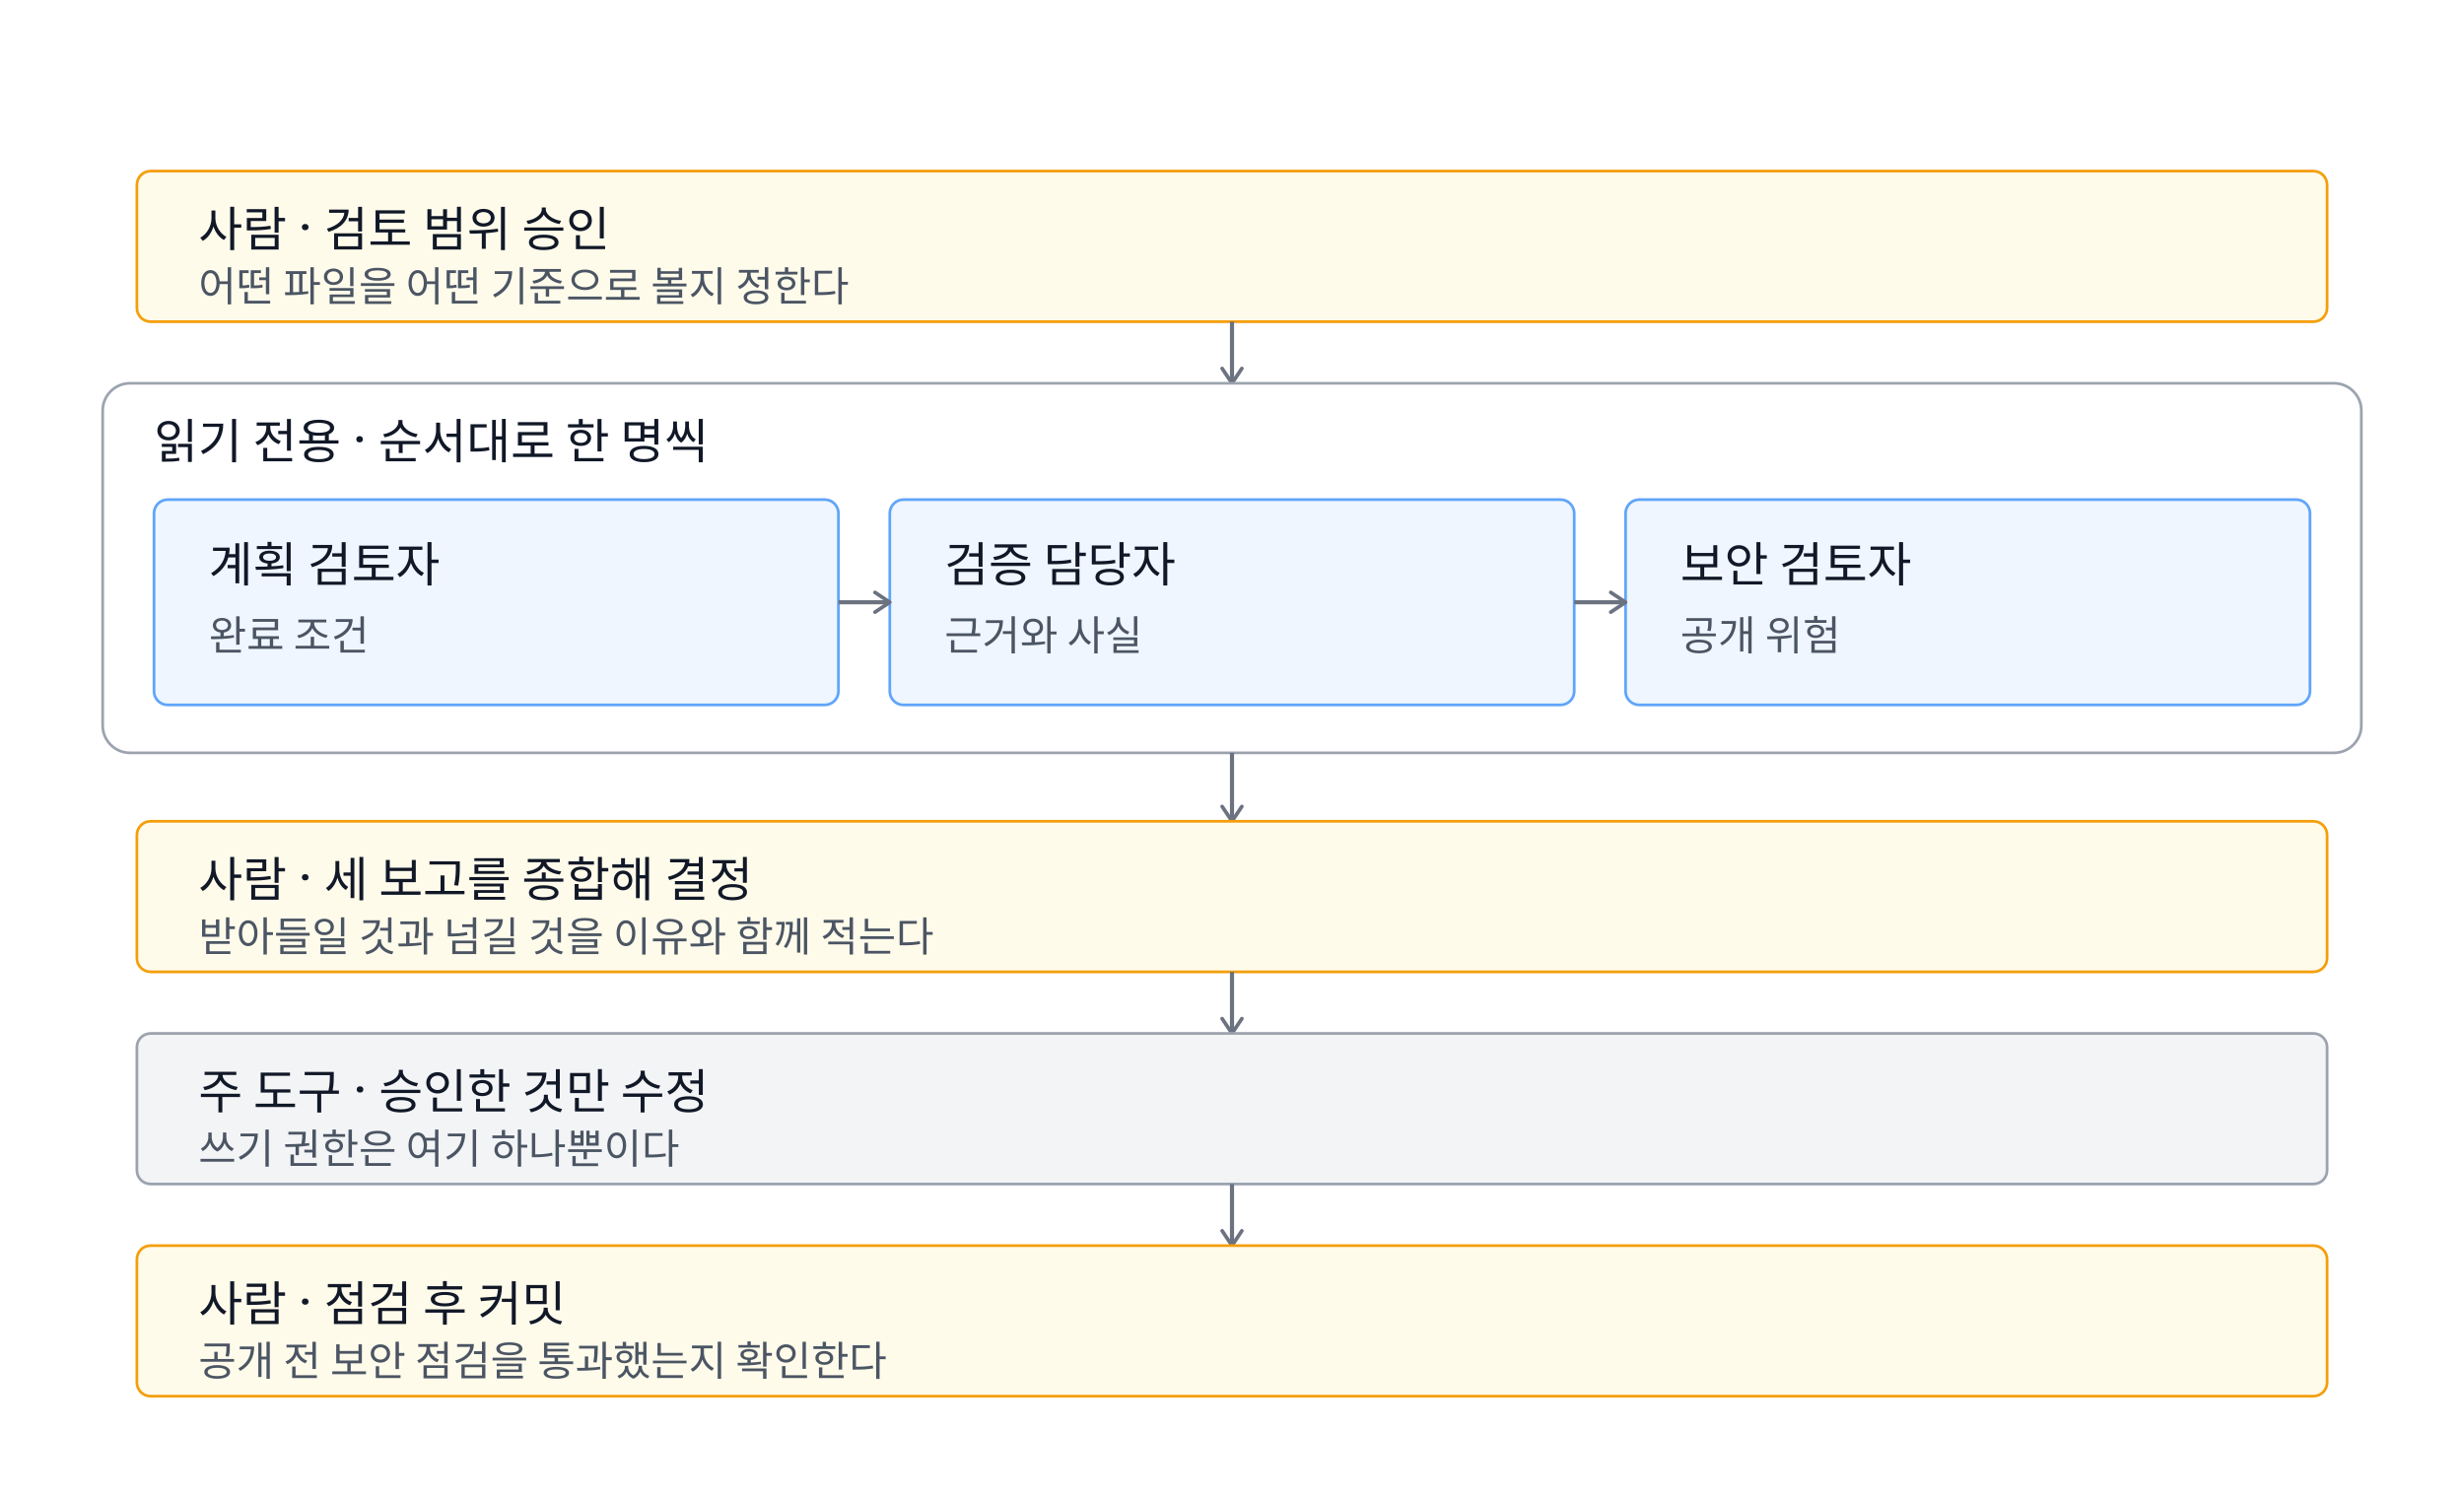
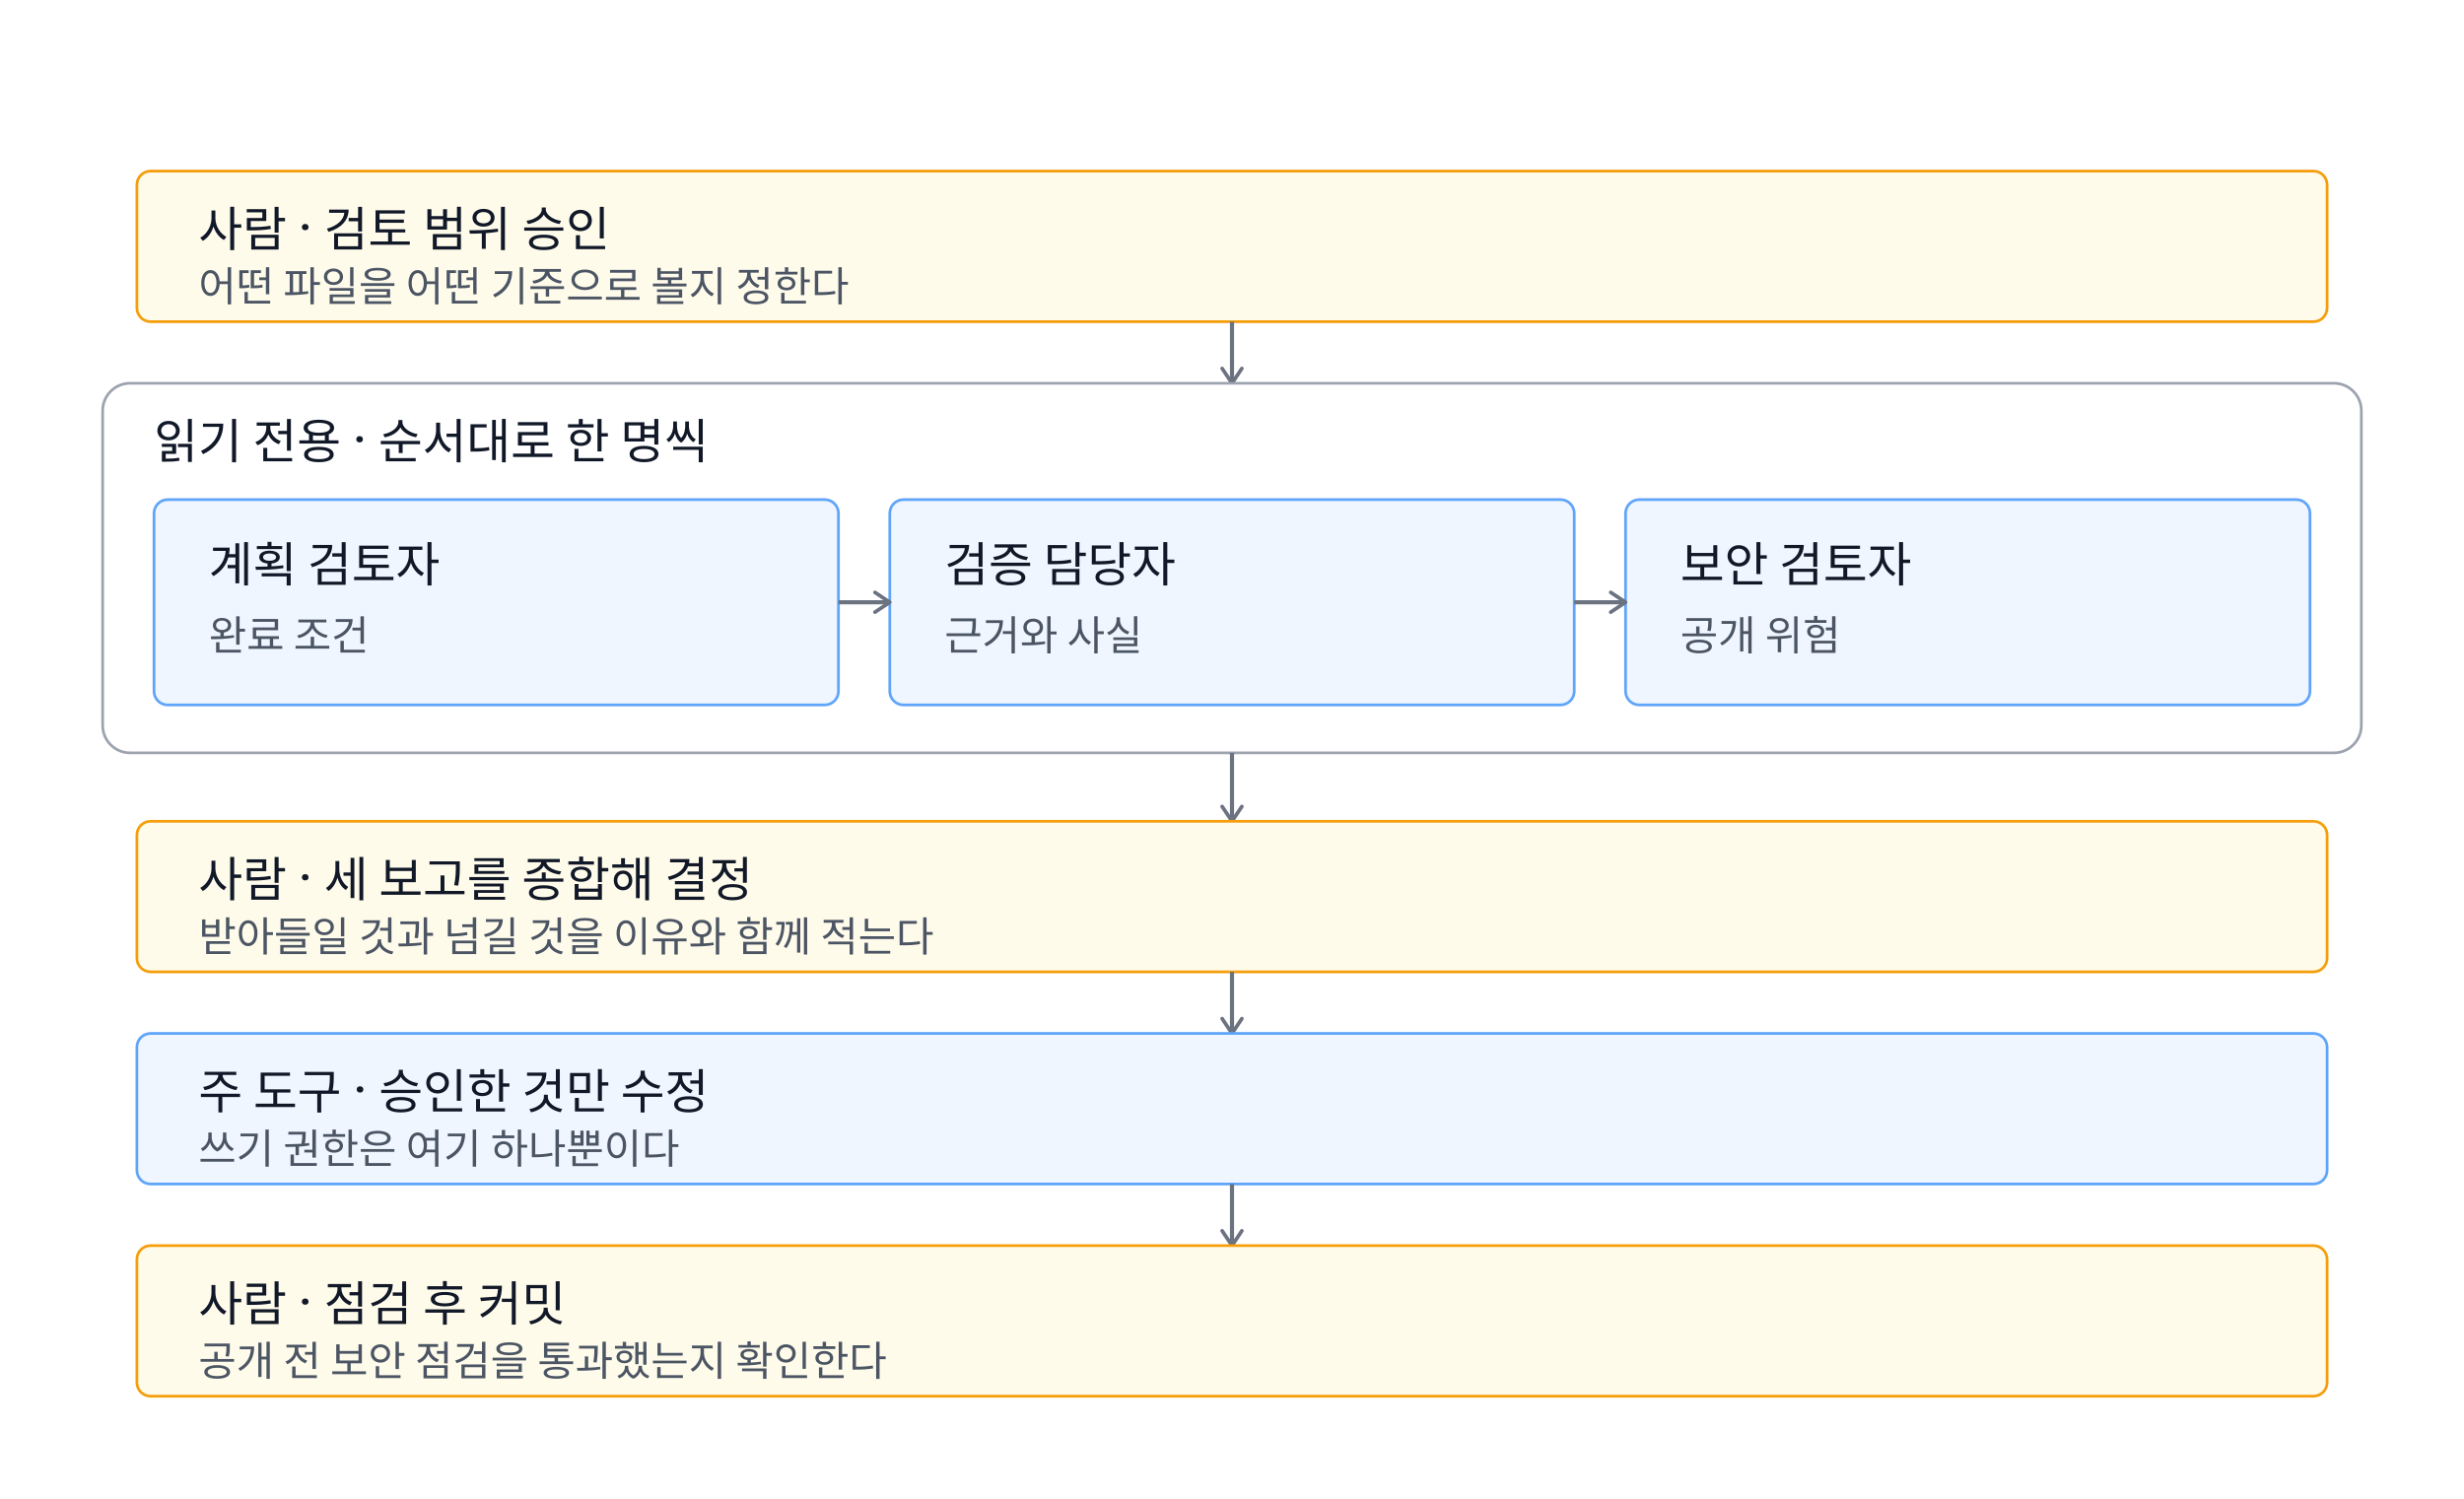
<svg xmlns="http://www.w3.org/2000/svg" width="720" height="438" viewBox="0 0 720 438" role="img">
  <style>text{font-family:system-ui,-apple-system,"Segoe UI",Roboto,"Malgun Gothic","Apple SD Gothic Neo",sans-serif}.t{font-size:14px;fill:#1f2937}.ts{font-size:12px;fill:#4b5563}.th{font-size:14px;font-weight:500;fill:#111827}.bx{fill:#ffffff;stroke:#9ca3af;stroke-width:.8}.blue{fill:#eff6ff;stroke:#60a5fa;stroke-width:.8}.gray{fill:#f3f4f6;stroke:#9ca3af;stroke-width:.8}.amber{fill:#fffbeb;stroke:#f59e0b;stroke-width:.8}.ln{stroke:#6b7280;stroke-width:1.2;fill:none}</style>
  <defs>
    <marker id="a" viewBox="0 0 10 10" refX="8" refY="5" markerWidth="6" markerHeight="6" orient="auto-start-reverse">
      <path d="M2 1L8 5L2 9" fill="none" stroke="context-stroke" stroke-width="1.5" stroke-linecap="round" stroke-linejoin="round" />
    </marker>
  </defs>
  <rect width="720" height="438" fill="#ffffff" />
  <rect class="amber" x="40" y="50" width="640" height="44" rx="4" />
  <text class="th" x="58" y="72">사람 · 검토 범위 승인</text>
  <text class="ts" x="58" y="88">어떤 파일을 어떤 기준으로 볼지 정한다</text>
  <line class="ln" x1="360" y1="94" x2="360" y2="112" marker-end="url(#a)" />
  <rect class="bx" x="30" y="112" width="660" height="108" rx="8" />
  <text class="th" x="45" y="134">읽기 전용 · 순서대로 한 명씩</text>
  <rect class="blue" x="45" y="146" width="200" height="60" rx="4" />
  <text class="th" x="61" y="170">계획 검토자</text>
  <text class="ts" x="61" y="190">완료 조건</text>
  <rect class="blue" x="260" y="146" width="200" height="60" rx="4" />
  <text class="th" x="276" y="170">검증 담당자</text>
  <text class="ts" x="276" y="190">근거와 사실</text>
  <rect class="blue" x="475" y="146" width="200" height="60" rx="4" />
  <text class="th" x="491" y="170">보안 검토자</text>
  <text class="ts" x="491" y="190">공개 위험</text>
  <line class="ln" x1="245" y1="176" x2="260" y2="176" marker-end="url(#a)" />
  <line class="ln" x1="460" y1="176" x2="475" y2="176" marker-end="url(#a)" />
  <line class="ln" x1="360" y1="220" x2="360" y2="240" marker-end="url(#a)" />
  <rect class="amber" x="40" y="240" width="640" height="44" rx="4" />
  <text class="th" x="58" y="262">사람 · 세 보고를 종합해 결정</text>
  <text class="ts" x="58" y="278">받아들일 것과 넘길 것을 이유와 함께 적는다</text>
  <line class="ln" x1="360" y1="284" x2="360" y2="302" marker-end="url(#a)" />
-   <rect class="gray" x="40" y="302" width="640" height="44" rx="4" />
+   <rect class="blue" x="40" y="302" width="640" height="44" rx="4" />
  <text class="th" x="58" y="324">주 도구 · 승인한 것만 수정</text>
  <text class="ts" x="58" y="340">쓰기 권한은 여기 하나뿐이다</text>
  <line class="ln" x1="360" y1="346" x2="360" y2="364" marker-end="url(#a)" />
  <rect class="amber" x="40" y="364" width="640" height="44" rx="4" />
  <text class="th" x="58" y="386">사람 · 점검 후 커밋</text>
  <text class="ts" x="58" y="402">공개 전 보안 점검을 통과했는지 확인한다</text>
</svg>
